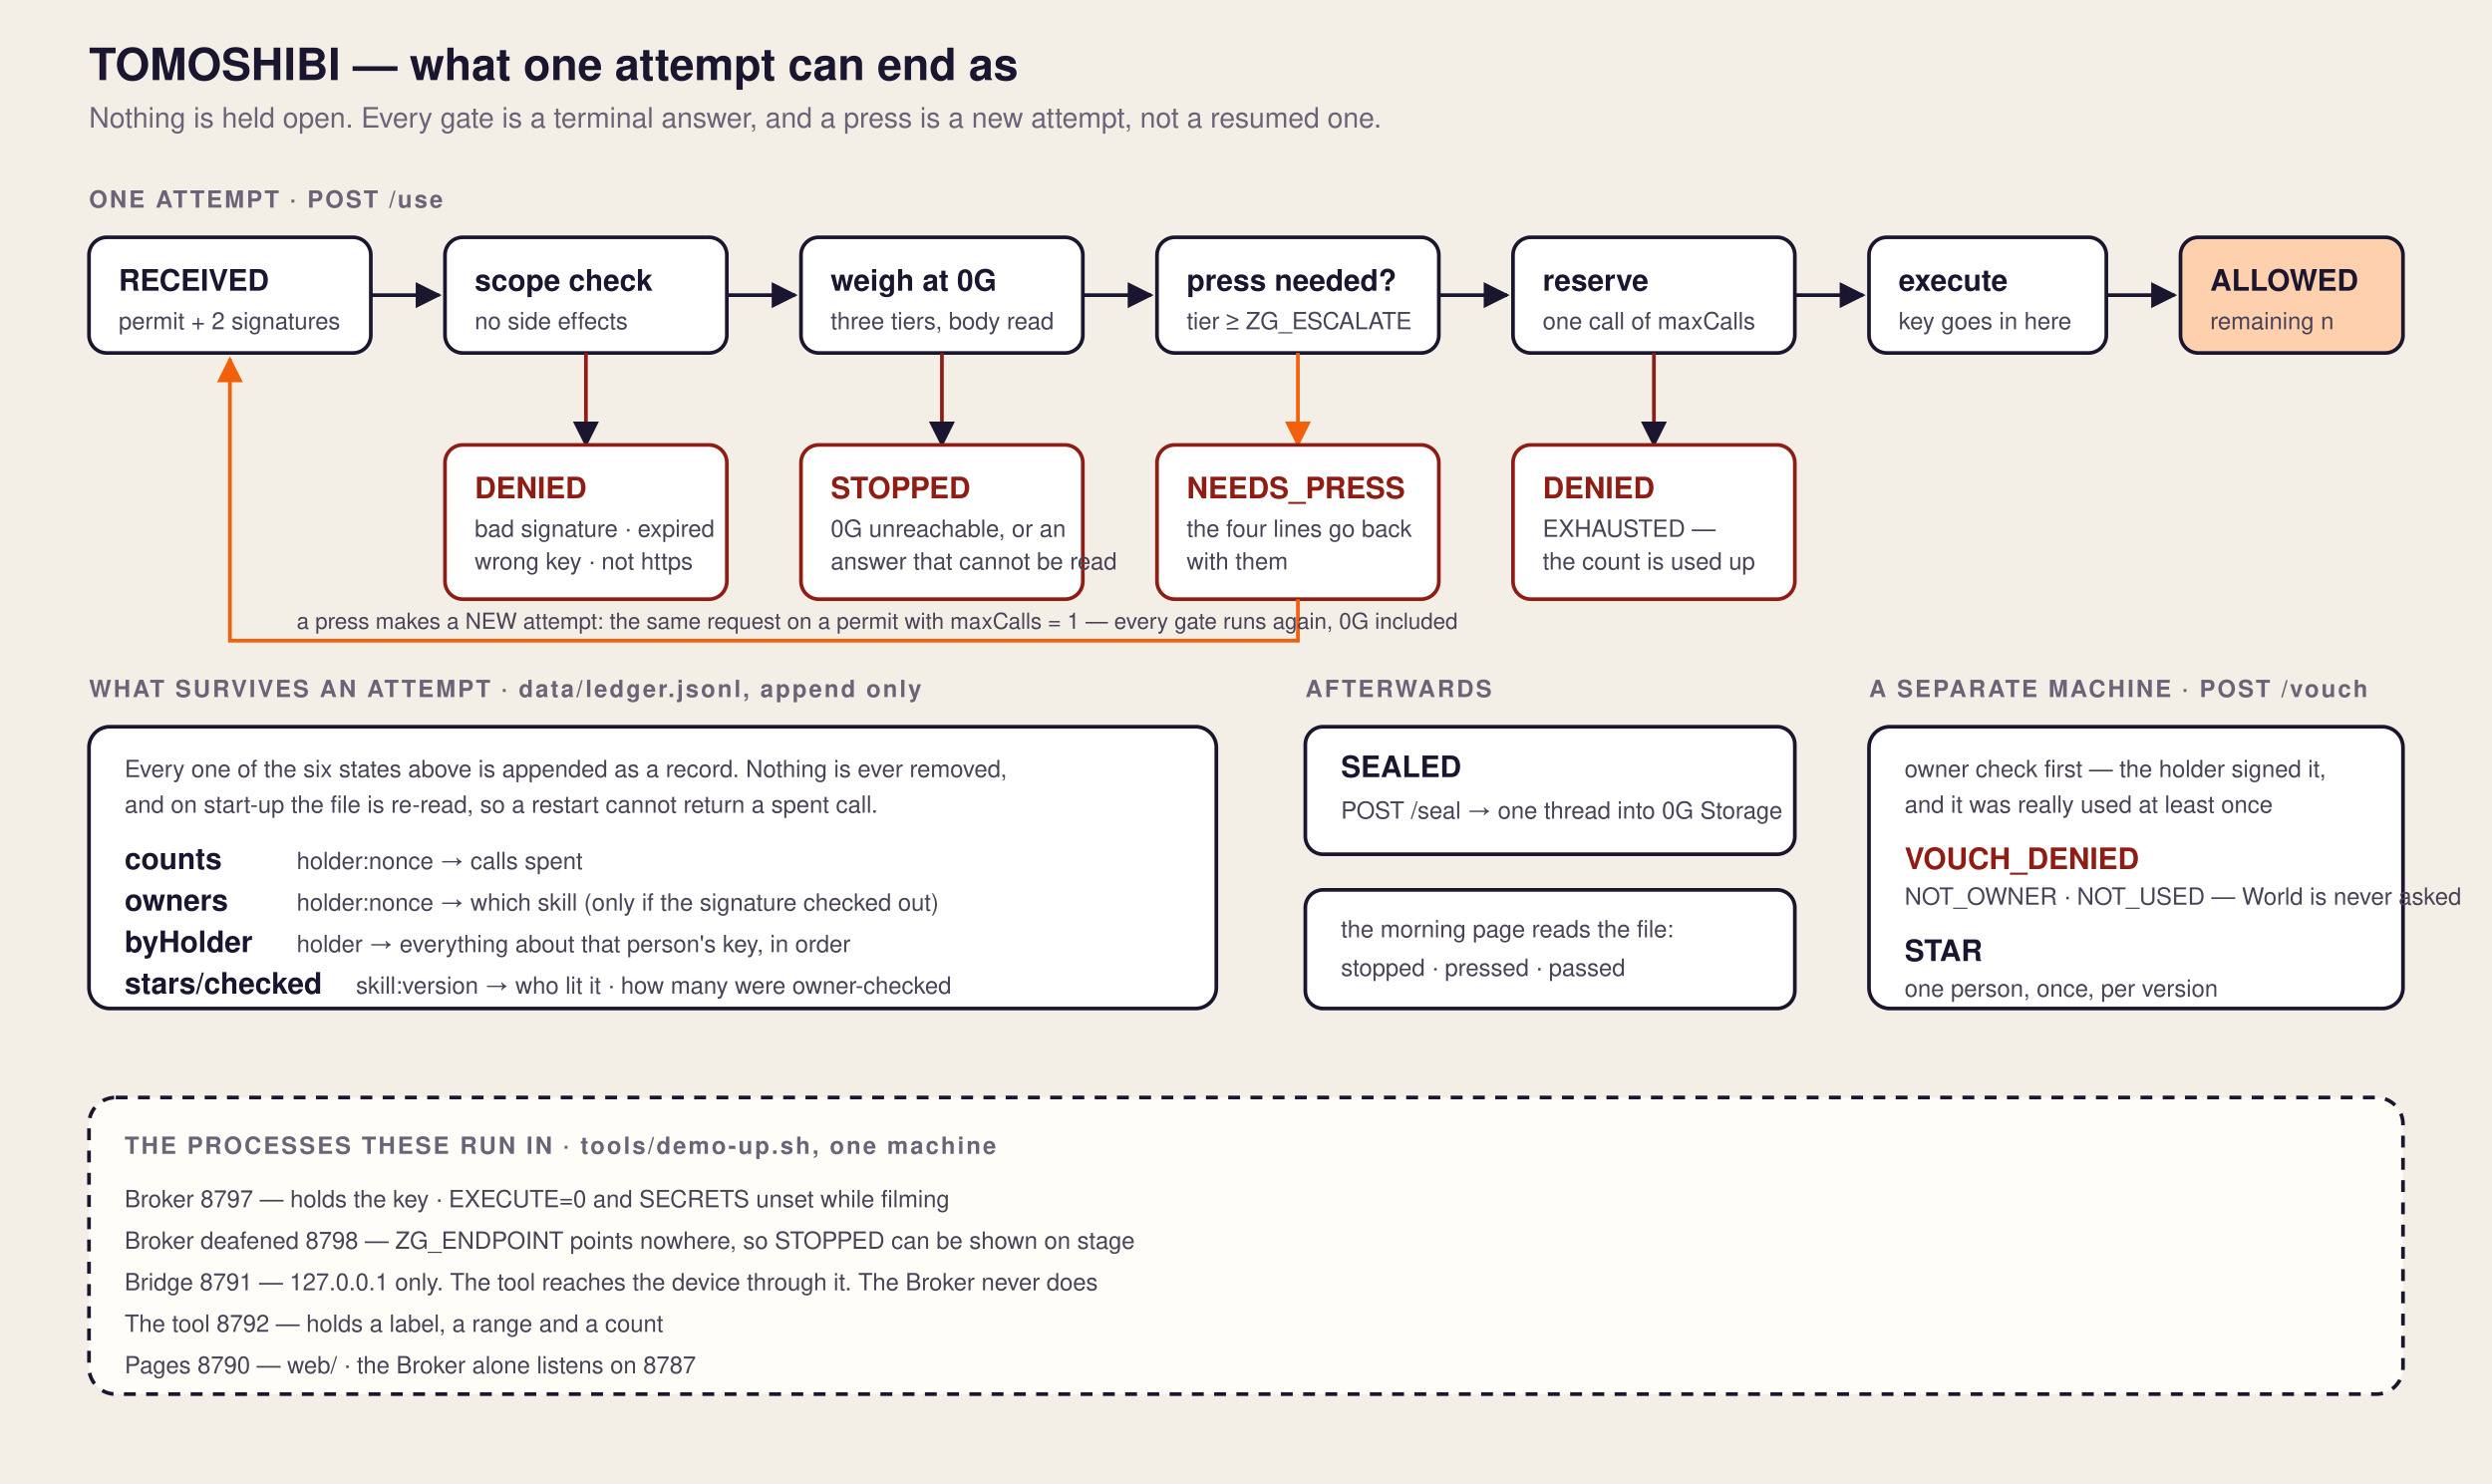
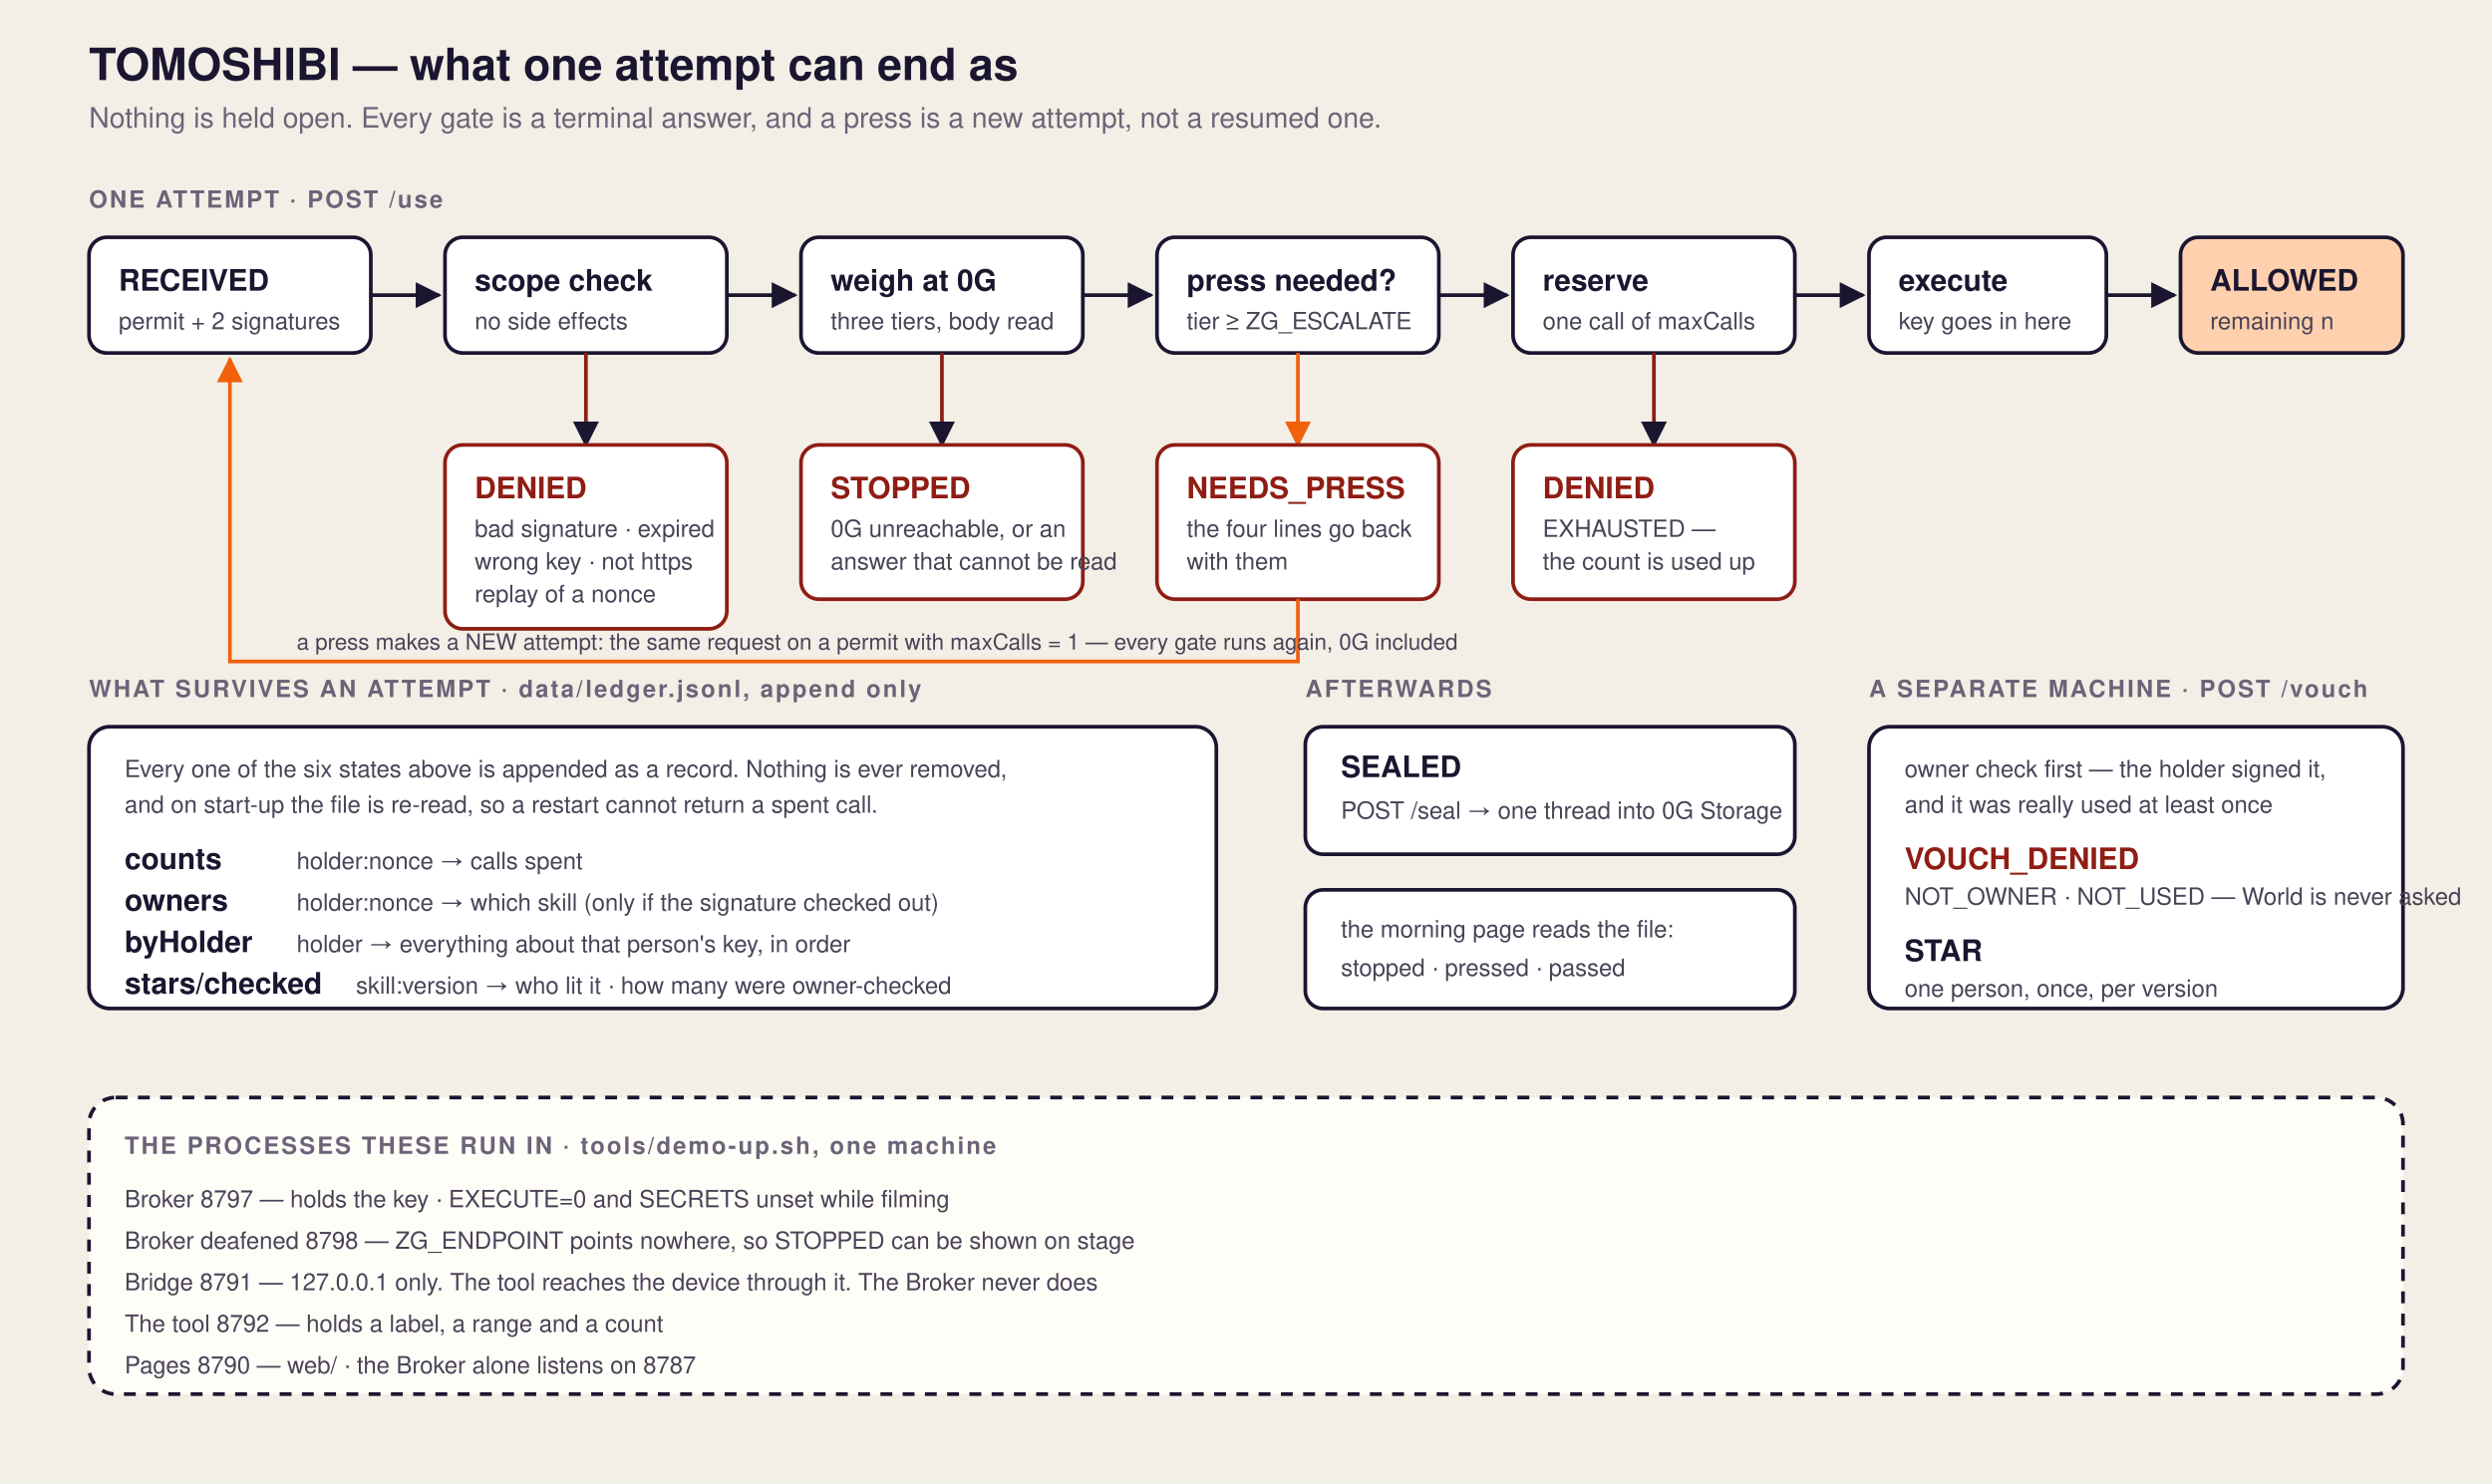
<svg xmlns="http://www.w3.org/2000/svg" viewBox="0 0 1680 1000" width="1680" height="1000" font-family="Figtree, Helvetica, Arial, sans-serif">
  <defs>
    <marker id="a" viewBox="0 0 10 10" refX="9" refY="5" markerWidth="7" markerHeight="7" orient="auto-start-reverse">
      <path d="M0 0 10 5 0 10z" fill="#1b1630" />
    </marker>
    <marker id="af" viewBox="0 0 10 10" refX="9" refY="5" markerWidth="7" markerHeight="7" orient="auto-start-reverse">
      <path d="M0 0 10 5 0 10z" fill="#f2600c" />
    </marker>
  </defs>
  <style>
    .bx{fill:#fff;stroke:#1b1630;stroke-width:2.5}
    .end{fill:#fff;stroke:#8f1d14;stroke-width:2.5}
    .ok{fill:#ffd0ad;stroke:#1b1630;stroke-width:2.5}
    .h{font-size:20px;font-weight:700;fill:#1b1630}
    .e{font-size:20px;font-weight:700;fill:#8f1d14}
    .t{font-size:16px;fill:#4a4357}
    .ttl{font-size:30px;font-weight:700;fill:#1b1630}
    .sub{font-size:19px;fill:#6b6478}
    .band{font-size:16px;font-weight:700;letter-spacing:.09em;fill:#6b6478}
    .lb{font-size:15px;fill:#4a4357}
  </style>
  <rect width="1680" height="1000" fill="#F3EEE6" />
  <text class="ttl" x="60" y="54">TOMOSHIBI — what one attempt can end as</text>
  <text class="sub" x="60" y="86">Nothing is held open. Every gate is a terminal answer, and a press is a new attempt, not a resumed one.</text>
  <text class="band" x="60" y="140">ONE ATTEMPT · POST /use</text>
  <rect class="bx" x="60" y="160" width="190" height="78" rx="12" />
  <text class="h" x="80" y="196">RECEIVED</text>
  <text class="t" x="80" y="222">permit + 2 signatures</text>
  <rect class="bx" x="300" y="160" width="190" height="78" rx="12" />
  <text class="h" x="320" y="196">scope check</text>
  <text class="t" x="320" y="222">no side effects</text>
  <rect class="bx" x="540" y="160" width="190" height="78" rx="12" />
  <text class="h" x="560" y="196">weigh at 0G</text>
  <text class="t" x="560" y="222">three tiers, body read</text>
  <rect class="bx" x="780" y="160" width="190" height="78" rx="12" />
  <text class="h" x="800" y="196">press needed?</text>
  <text class="t" x="800" y="222">tier ≥ ZG_ESCALATE</text>
  <rect class="bx" x="1020" y="160" width="190" height="78" rx="12" />
  <text class="h" x="1040" y="196">reserve</text>
  <text class="t" x="1040" y="222">one call of maxCalls</text>
  <rect class="bx" x="1260" y="160" width="160" height="78" rx="12" />
  <text class="h" x="1280" y="196">execute</text>
  <text class="t" x="1280" y="222">key goes in here</text>
  <rect class="ok" x="1470" y="160" width="150" height="78" rx="12" />
  <text class="h" x="1490" y="196">ALLOWED</text>
  <text class="t" x="1490" y="222">remaining n</text>
  <path d="M250 199 L296 199" stroke="#1b1630" stroke-width="2.5" marker-end="url(#a)" />
  <path d="M490 199 L536 199" stroke="#1b1630" stroke-width="2.5" marker-end="url(#a)" />
  <path d="M730 199 L776 199" stroke="#1b1630" stroke-width="2.5" marker-end="url(#a)" />
  <path d="M970 199 L1016 199" stroke="#1b1630" stroke-width="2.5" marker-end="url(#a)" />
  <path d="M1210 199 L1256 199" stroke="#1b1630" stroke-width="2.5" marker-end="url(#a)" />
  <path d="M1420 199 L1466 199" stroke="#1b1630" stroke-width="2.5" marker-end="url(#a)" />
  <path d="M395 238 L395 300" stroke="#8f1d14" stroke-width="2.5" marker-end="url(#a)" />
-   <rect class="end" x="300" y="300" width="190" height="104" rx="12" />
+   <rect class="end" x="300" y="300" width="190" height="124" rx="12" />
  <text class="e" x="320" y="336">DENIED</text>
  <text class="t" x="320" y="362">bad signature · expired</text>
  <text class="t" x="320" y="384">wrong key · not https</text>
+   <text class="t" x="320" y="406">replay of a nonce</text>
  <path d="M635 238 L635 300" stroke="#8f1d14" stroke-width="2.5" marker-end="url(#a)" />
  <rect class="end" x="540" y="300" width="190" height="104" rx="12" />
  <text class="e" x="560" y="336">STOPPED</text>
  <text class="t" x="560" y="362">0G unreachable, or an</text>
  <text class="t" x="560" y="384">answer that cannot be read</text>
  <path d="M875 238 L875 300" stroke="#f2600c" stroke-width="2.5" marker-end="url(#af)" />
  <rect class="end" x="780" y="300" width="190" height="104" rx="12" stroke="#f2600c" />
  <text class="e" x="800" y="336" fill="#c2410c">NEEDS_PRESS</text>
  <text class="t" x="800" y="362">the four lines go back</text>
  <text class="t" x="800" y="384">with them</text>
  <path d="M1115 238 L1115 300" stroke="#8f1d14" stroke-width="2.5" marker-end="url(#a)" />
  <rect class="end" x="1020" y="300" width="190" height="104" rx="12" />
  <text class="e" x="1040" y="336">DENIED</text>
  <text class="t" x="1040" y="362">EXHAUSTED —</text>
  <text class="t" x="1040" y="384">the count is used up</text>
-   <path d="M875 404 L875 432 L155 432 L155 242" stroke="#f2600c" stroke-width="2.5" fill="none" marker-end="url(#af)" />
-   <text class="lb" x="200" y="424" fill="#8f1d14">a press makes a NEW attempt: the same request on a permit with maxCalls = 1 — every gate runs again, 0G included</text>
+   <path d="M875 404 L875 446 L155 446 L155 242" stroke="#f2600c" stroke-width="2.5" fill="none" marker-end="url(#af)" />
+   <text class="lb" x="200" y="438" fill="#8f1d14">a press makes a NEW attempt: the same request on a permit with maxCalls = 1 — every gate runs again, 0G included</text>
  <text class="band" x="60" y="470">WHAT SURVIVES AN ATTEMPT · data/ledger.jsonl, append only</text>
  <rect class="bx" x="60" y="490" width="760" height="190" rx="14" fill="#fffdf8" />
  <text class="t" x="84" y="524">Every one of the six states above is appended as a record. Nothing is ever removed,</text>
  <text class="t" x="84" y="548">and on start-up the file is re-read, so a restart cannot return a spent call.</text>
  <text class="h" x="84" y="586">counts</text>
  <text class="t" x="200" y="586">holder:nonce → calls spent</text>
  <text class="h" x="84" y="614">owners</text>
  <text class="t" x="200" y="614">holder:nonce → which skill (only if the signature checked out)</text>
  <text class="h" x="84" y="642">byHolder</text>
  <text class="t" x="200" y="642">holder → everything about that person's key, in order</text>
  <text class="h" x="84" y="670">stars/checked</text>
  <text class="t" x="240" y="670">skill:version → who lit it · how many were owner-checked</text>
  <text class="band" x="880" y="470">AFTERWARDS</text>
  <rect class="bx" x="880" y="490" width="330" height="86" rx="12" />
  <text class="h" x="904" y="524">SEALED</text>
  <text class="t" x="904" y="552">POST /seal → one thread into 0G Storage</text>
  <rect class="bx" x="880" y="600" width="330" height="80" rx="12" />
  <text class="t" x="904" y="632">the morning page reads the file:</text>
  <text class="t" x="904" y="658">stopped · pressed · passed</text>
  <text class="band" x="1260" y="470">A SEPARATE MACHINE · POST /vouch</text>
  <rect class="bx" x="1260" y="490" width="360" height="190" rx="14" fill="#fffdf8" />
  <text class="t" x="1284" y="524">owner check first — the holder signed it,</text>
  <text class="t" x="1284" y="548">and it was really used at least once</text>
  <text class="e" x="1284" y="586">VOUCH_DENIED</text>
  <text class="t" x="1284" y="610">NOT_OWNER · NOT_USED — World is never asked</text>
  <text class="h" x="1284" y="648">STAR</text>
  <text class="t" x="1284" y="672">one person, once, per version</text>
  <rect x="60" y="740" width="1560" height="200" rx="18" fill="#fffdf8" stroke="#1b1630" stroke-width="2.5" stroke-dasharray="8 7" />
  <text class="band" x="84" y="778">THE PROCESSES THESE RUN IN · tools/demo-up.sh, one machine</text>
  <text class="t" x="84" y="814">Broker 8797 — holds the key · EXECUTE=0 and SECRETS unset while filming</text>
  <text class="t" x="84" y="842">Broker deafened 8798 — ZG_ENDPOINT points nowhere, so STOPPED can be shown on stage</text>
  <text class="t" x="84" y="870">Bridge 8791 — 127.0.0.1 only. The tool reaches the device through it. The Broker never does</text>
  <text class="t" x="84" y="898">The tool 8792 — holds a label, a range and a count</text>
  <text class="t" x="84" y="926">Pages 8790 — web/ · the Broker alone listens on 8787</text>
</svg>
